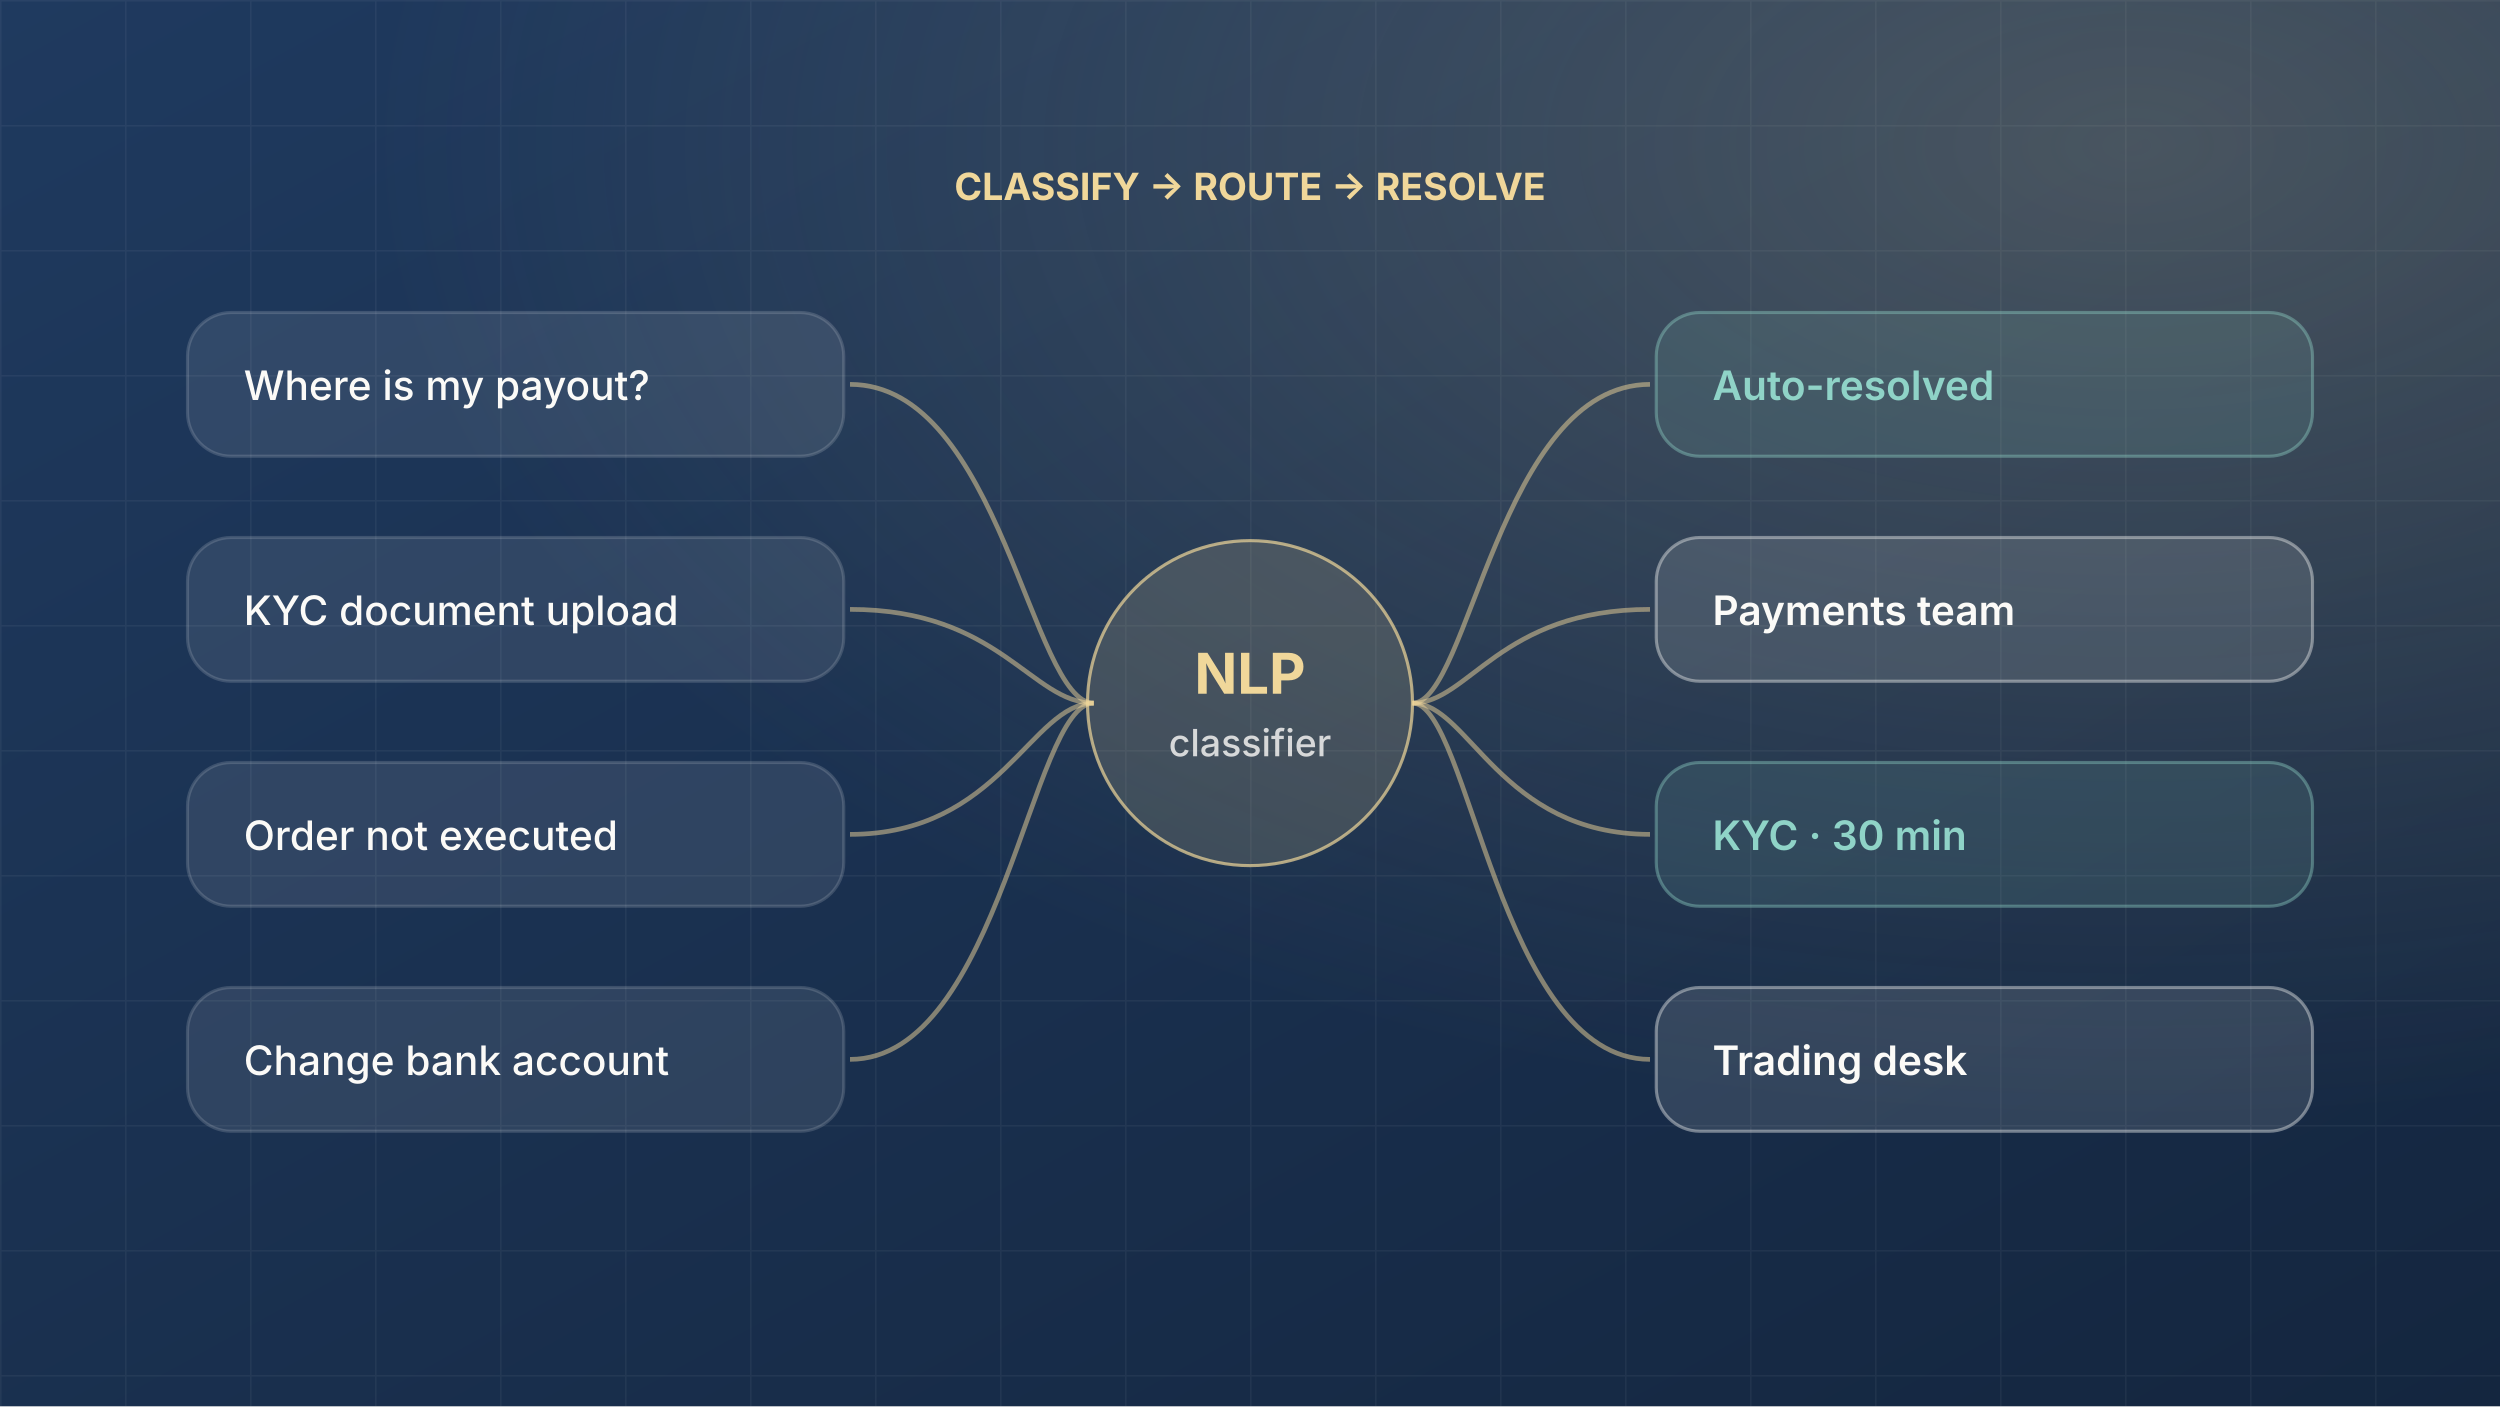
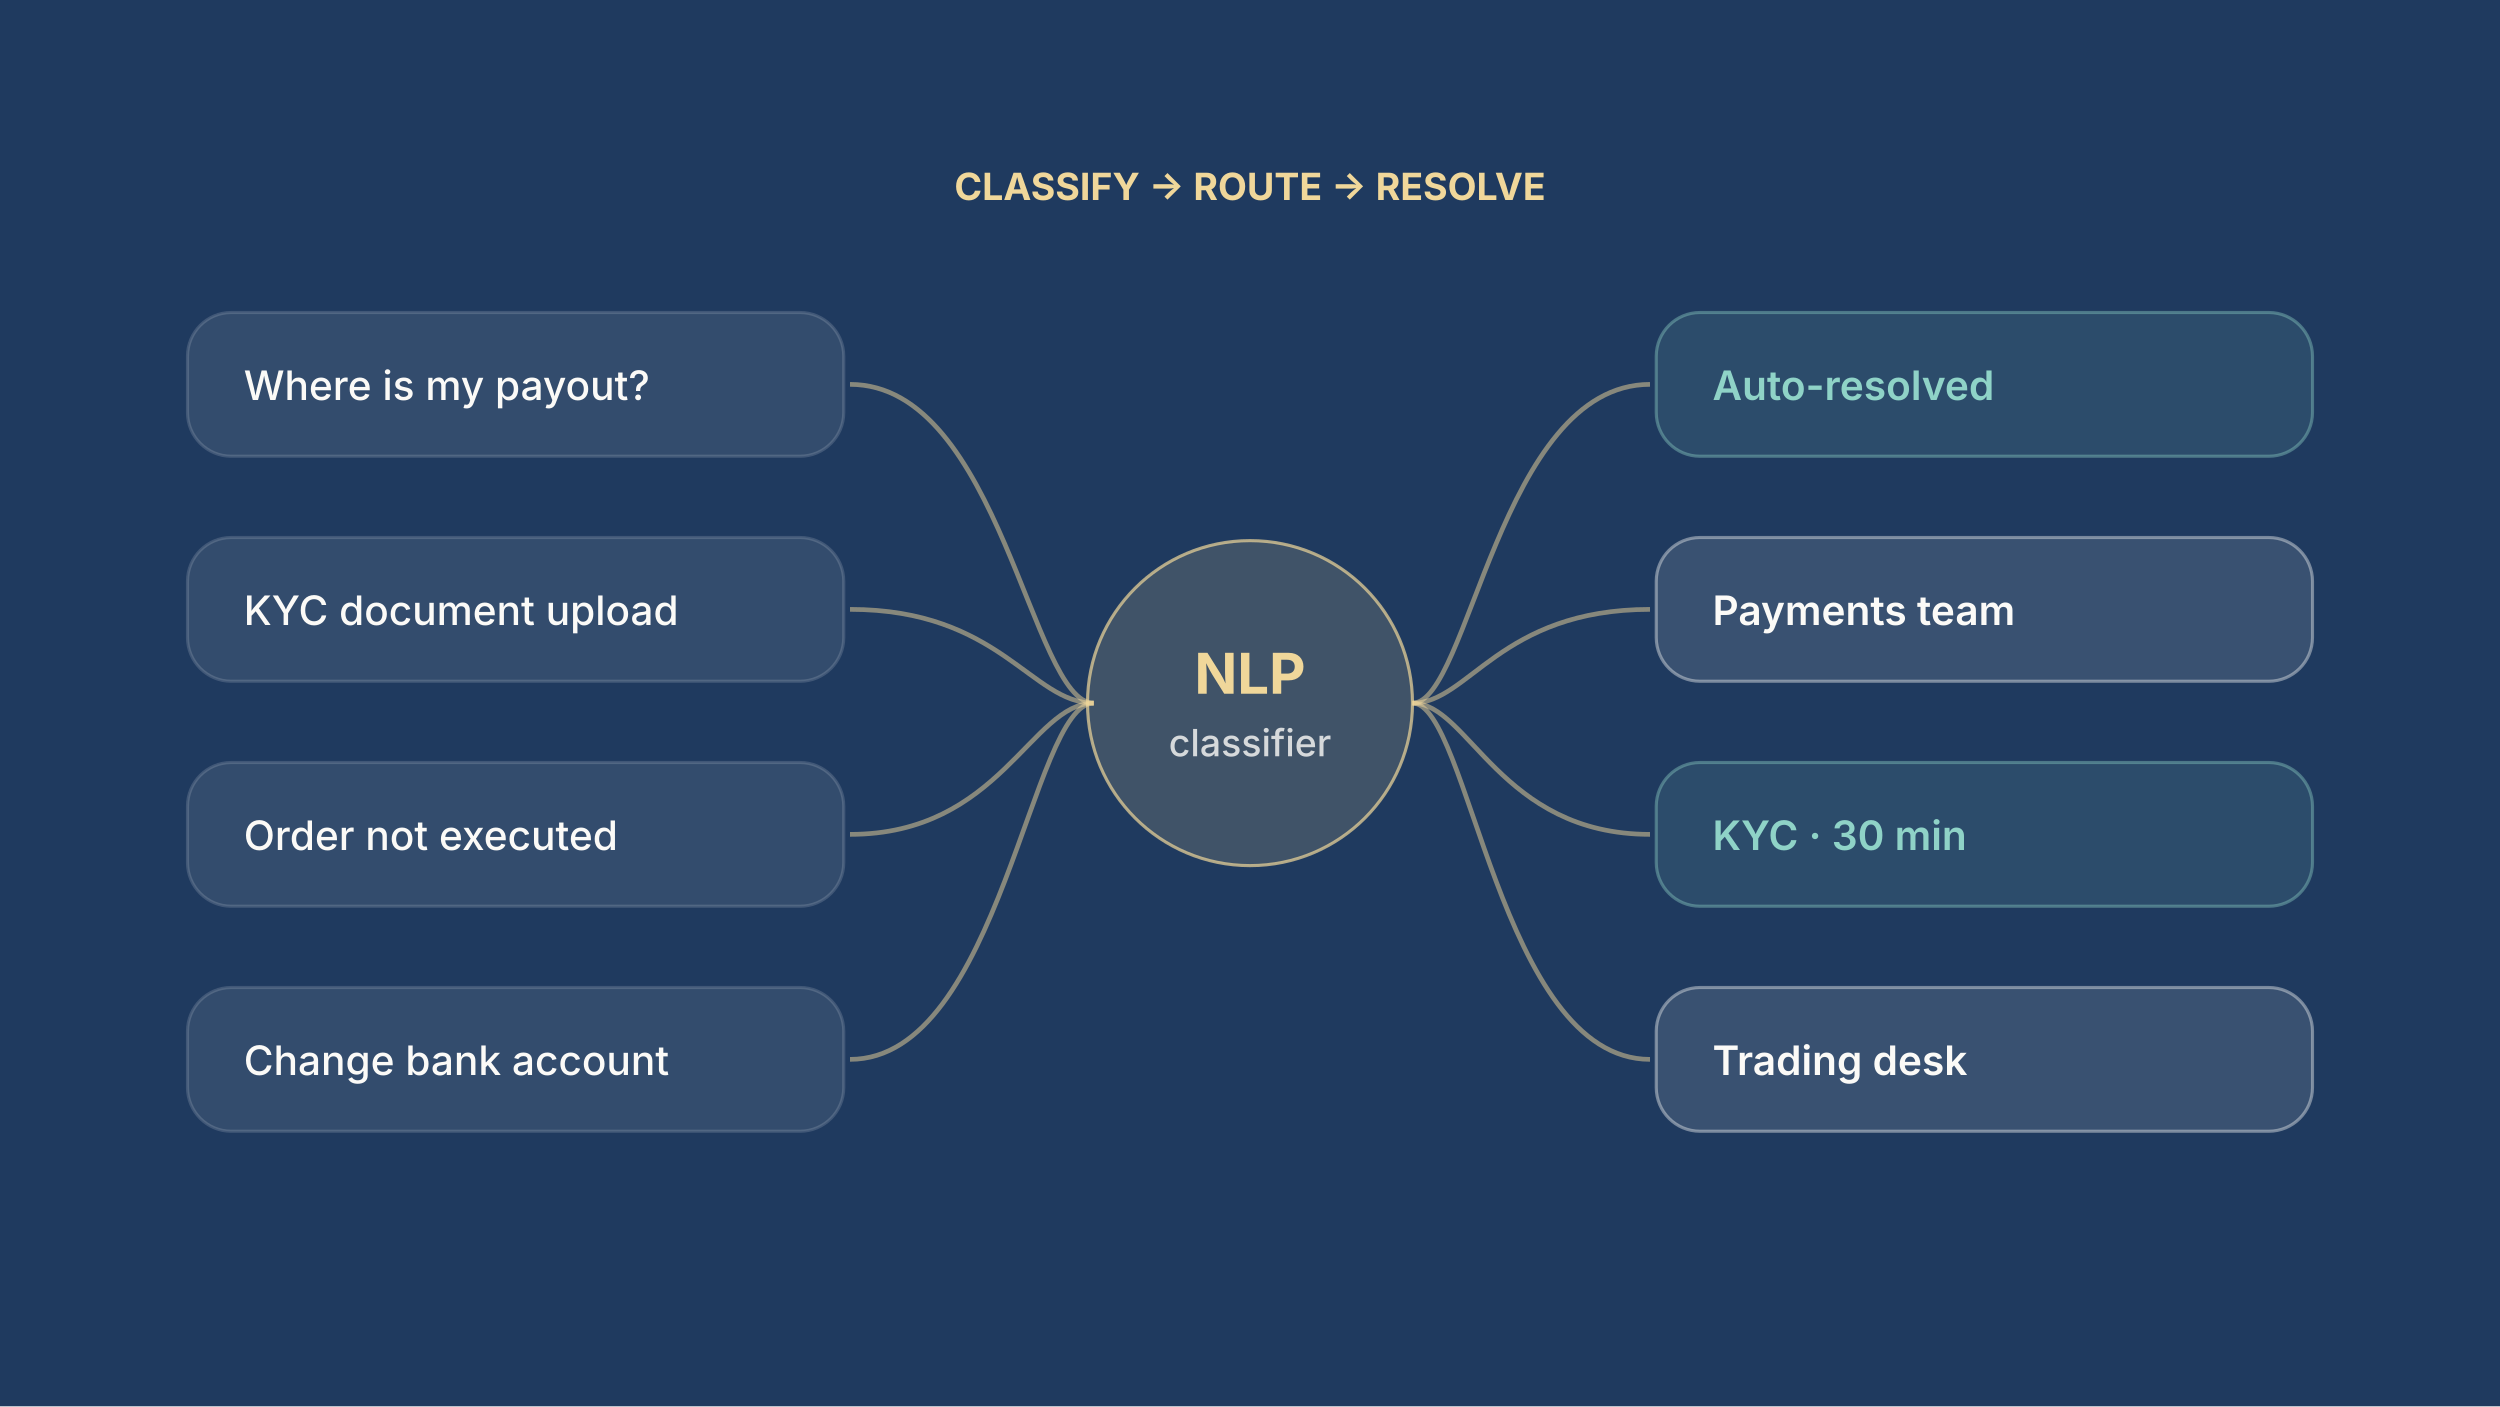
<svg xmlns="http://www.w3.org/2000/svg" viewBox="0 0 800 450" role="img" aria-label="NLP query classification and routing">
  <defs>
    <linearGradient id="bg" x1="0" y1="0" x2="1" y2="1">
      <stop offset="0" stop-color="#1f3a5f" />
-       <stop offset="1" stop-color="#14263f" />
+       <stop offset="1" stop-color="#1f3a5f" />
    </linearGradient>
    <pattern id="grid" width="40" height="40" patternUnits="userSpaceOnUse">
      <path d="M40 0H0V40" fill="none" stroke="#ffffff" stroke-opacity="0.05" />
    </pattern>
    <radialGradient id="glow" cx="0.85" cy="0.1" r="0.7">
      <stop offset="0" stop-color="#f0d79a" stop-opacity="0.22" />
      <stop offset="1" stop-color="#f0d79a" stop-opacity="0" />
    </radialGradient>
  </defs>
  <rect width="800" height="450" fill="url(#bg)" />
-   <rect width="800" height="450" fill="url(#grid)" />
-   <rect width="800" height="450" fill="url(#glow)" />
  <text x="400" y="64" font-family="Inter, Segoe UI, Arial, sans-serif" font-size="12" font-weight="700" fill="#f0d79a" fill-opacity="1" text-anchor="middle">CLASSIFY  →  ROUTE  →  RESOLVE</text>
  <rect x="60" y="100" width="210" height="46" rx="14" fill="#ffffff" fill-opacity="0.09" stroke="#ffffff" stroke-opacity="0.15" />
  <text x="78" y="128" font-family="Inter, Segoe UI, Arial, sans-serif" font-size="13" font-weight="500" fill="#fbfaf7" fill-opacity="1" text-anchor="start">Where is my payout?</text>
  <path d="M272 123 C 320 123, 330 225, 350 225" fill="none" stroke="#f0d79a" stroke-opacity="0.5" stroke-width="1.5" />
  <rect x="60" y="172" width="210" height="46" rx="14" fill="#ffffff" fill-opacity="0.09" stroke="#ffffff" stroke-opacity="0.15" />
  <text x="78" y="200" font-family="Inter, Segoe UI, Arial, sans-serif" font-size="13" font-weight="500" fill="#fbfaf7" fill-opacity="1" text-anchor="start">KYC document upload</text>
  <path d="M272 195 C 320 195, 330 225, 350 225" fill="none" stroke="#f0d79a" stroke-opacity="0.5" stroke-width="1.5" />
  <rect x="60" y="244" width="210" height="46" rx="14" fill="#ffffff" fill-opacity="0.09" stroke="#ffffff" stroke-opacity="0.15" />
  <text x="78" y="272" font-family="Inter, Segoe UI, Arial, sans-serif" font-size="13" font-weight="500" fill="#fbfaf7" fill-opacity="1" text-anchor="start">Order not executed</text>
  <path d="M272 267 C 320 267, 330 225, 350 225" fill="none" stroke="#f0d79a" stroke-opacity="0.5" stroke-width="1.5" />
  <rect x="60" y="316" width="210" height="46" rx="14" fill="#ffffff" fill-opacity="0.09" stroke="#ffffff" stroke-opacity="0.15" />
  <text x="78" y="344" font-family="Inter, Segoe UI, Arial, sans-serif" font-size="13" font-weight="500" fill="#fbfaf7" fill-opacity="1" text-anchor="start">Change bank account</text>
  <path d="M272 339 C 320 339, 330 225, 350 225" fill="none" stroke="#f0d79a" stroke-opacity="0.5" stroke-width="1.5" />
  <circle cx="400" cy="225" r="52" fill="#f0d79a" fill-opacity="0.16" stroke="#f0d79a" stroke-opacity="0.7" />
  <text x="400" y="222" font-family="Inter, Segoe UI, Arial, sans-serif" font-size="18" font-weight="700" fill="#f0d79a" fill-opacity="1" text-anchor="middle">NLP</text>
  <text x="400" y="242" font-family="Inter, Segoe UI, Arial, sans-serif" font-size="12" font-weight="500" fill="#fbfaf7" fill-opacity="0.8" text-anchor="middle">classifier</text>
  <path d="M452 225 C 470 225, 480 123, 528 123" fill="none" stroke="#f0d79a" stroke-opacity="0.5" stroke-width="1.5" />
  <rect x="530" y="100" width="210" height="46" rx="14" fill="#8fd3c7" fill-opacity="0.12" stroke="#8fd3c7" stroke-opacity="0.4" />
  <text x="548" y="128" font-family="Inter, Segoe UI, Arial, sans-serif" font-size="13" font-weight="600" fill="#8fd3c7" fill-opacity="1" text-anchor="start">Auto-resolved</text>
  <path d="M452 225 C 470 225, 480 195, 528 195" fill="none" stroke="#f0d79a" stroke-opacity="0.5" stroke-width="1.5" />
  <rect x="530" y="172" width="210" height="46" rx="14" fill="#fbfaf7" fill-opacity="0.12" stroke="#fbfaf7" stroke-opacity="0.4" />
  <text x="548" y="200" font-family="Inter, Segoe UI, Arial, sans-serif" font-size="13" font-weight="600" fill="#fbfaf7" fill-opacity="1" text-anchor="start">Payments team</text>
  <path d="M452 225 C 470 225, 480 267, 528 267" fill="none" stroke="#f0d79a" stroke-opacity="0.5" stroke-width="1.5" />
  <rect x="530" y="244" width="210" height="46" rx="14" fill="#8fd3c7" fill-opacity="0.12" stroke="#8fd3c7" stroke-opacity="0.4" />
  <text x="548" y="272" font-family="Inter, Segoe UI, Arial, sans-serif" font-size="13" font-weight="600" fill="#8fd3c7" fill-opacity="1" text-anchor="start">KYC · 30 min</text>
  <path d="M452 225 C 470 225, 480 339, 528 339" fill="none" stroke="#f0d79a" stroke-opacity="0.5" stroke-width="1.5" />
  <rect x="530" y="316" width="210" height="46" rx="14" fill="#fbfaf7" fill-opacity="0.12" stroke="#fbfaf7" stroke-opacity="0.4" />
  <text x="548" y="344" font-family="Inter, Segoe UI, Arial, sans-serif" font-size="13" font-weight="600" fill="#fbfaf7" fill-opacity="1" text-anchor="start">Trading desk</text>
</svg>
